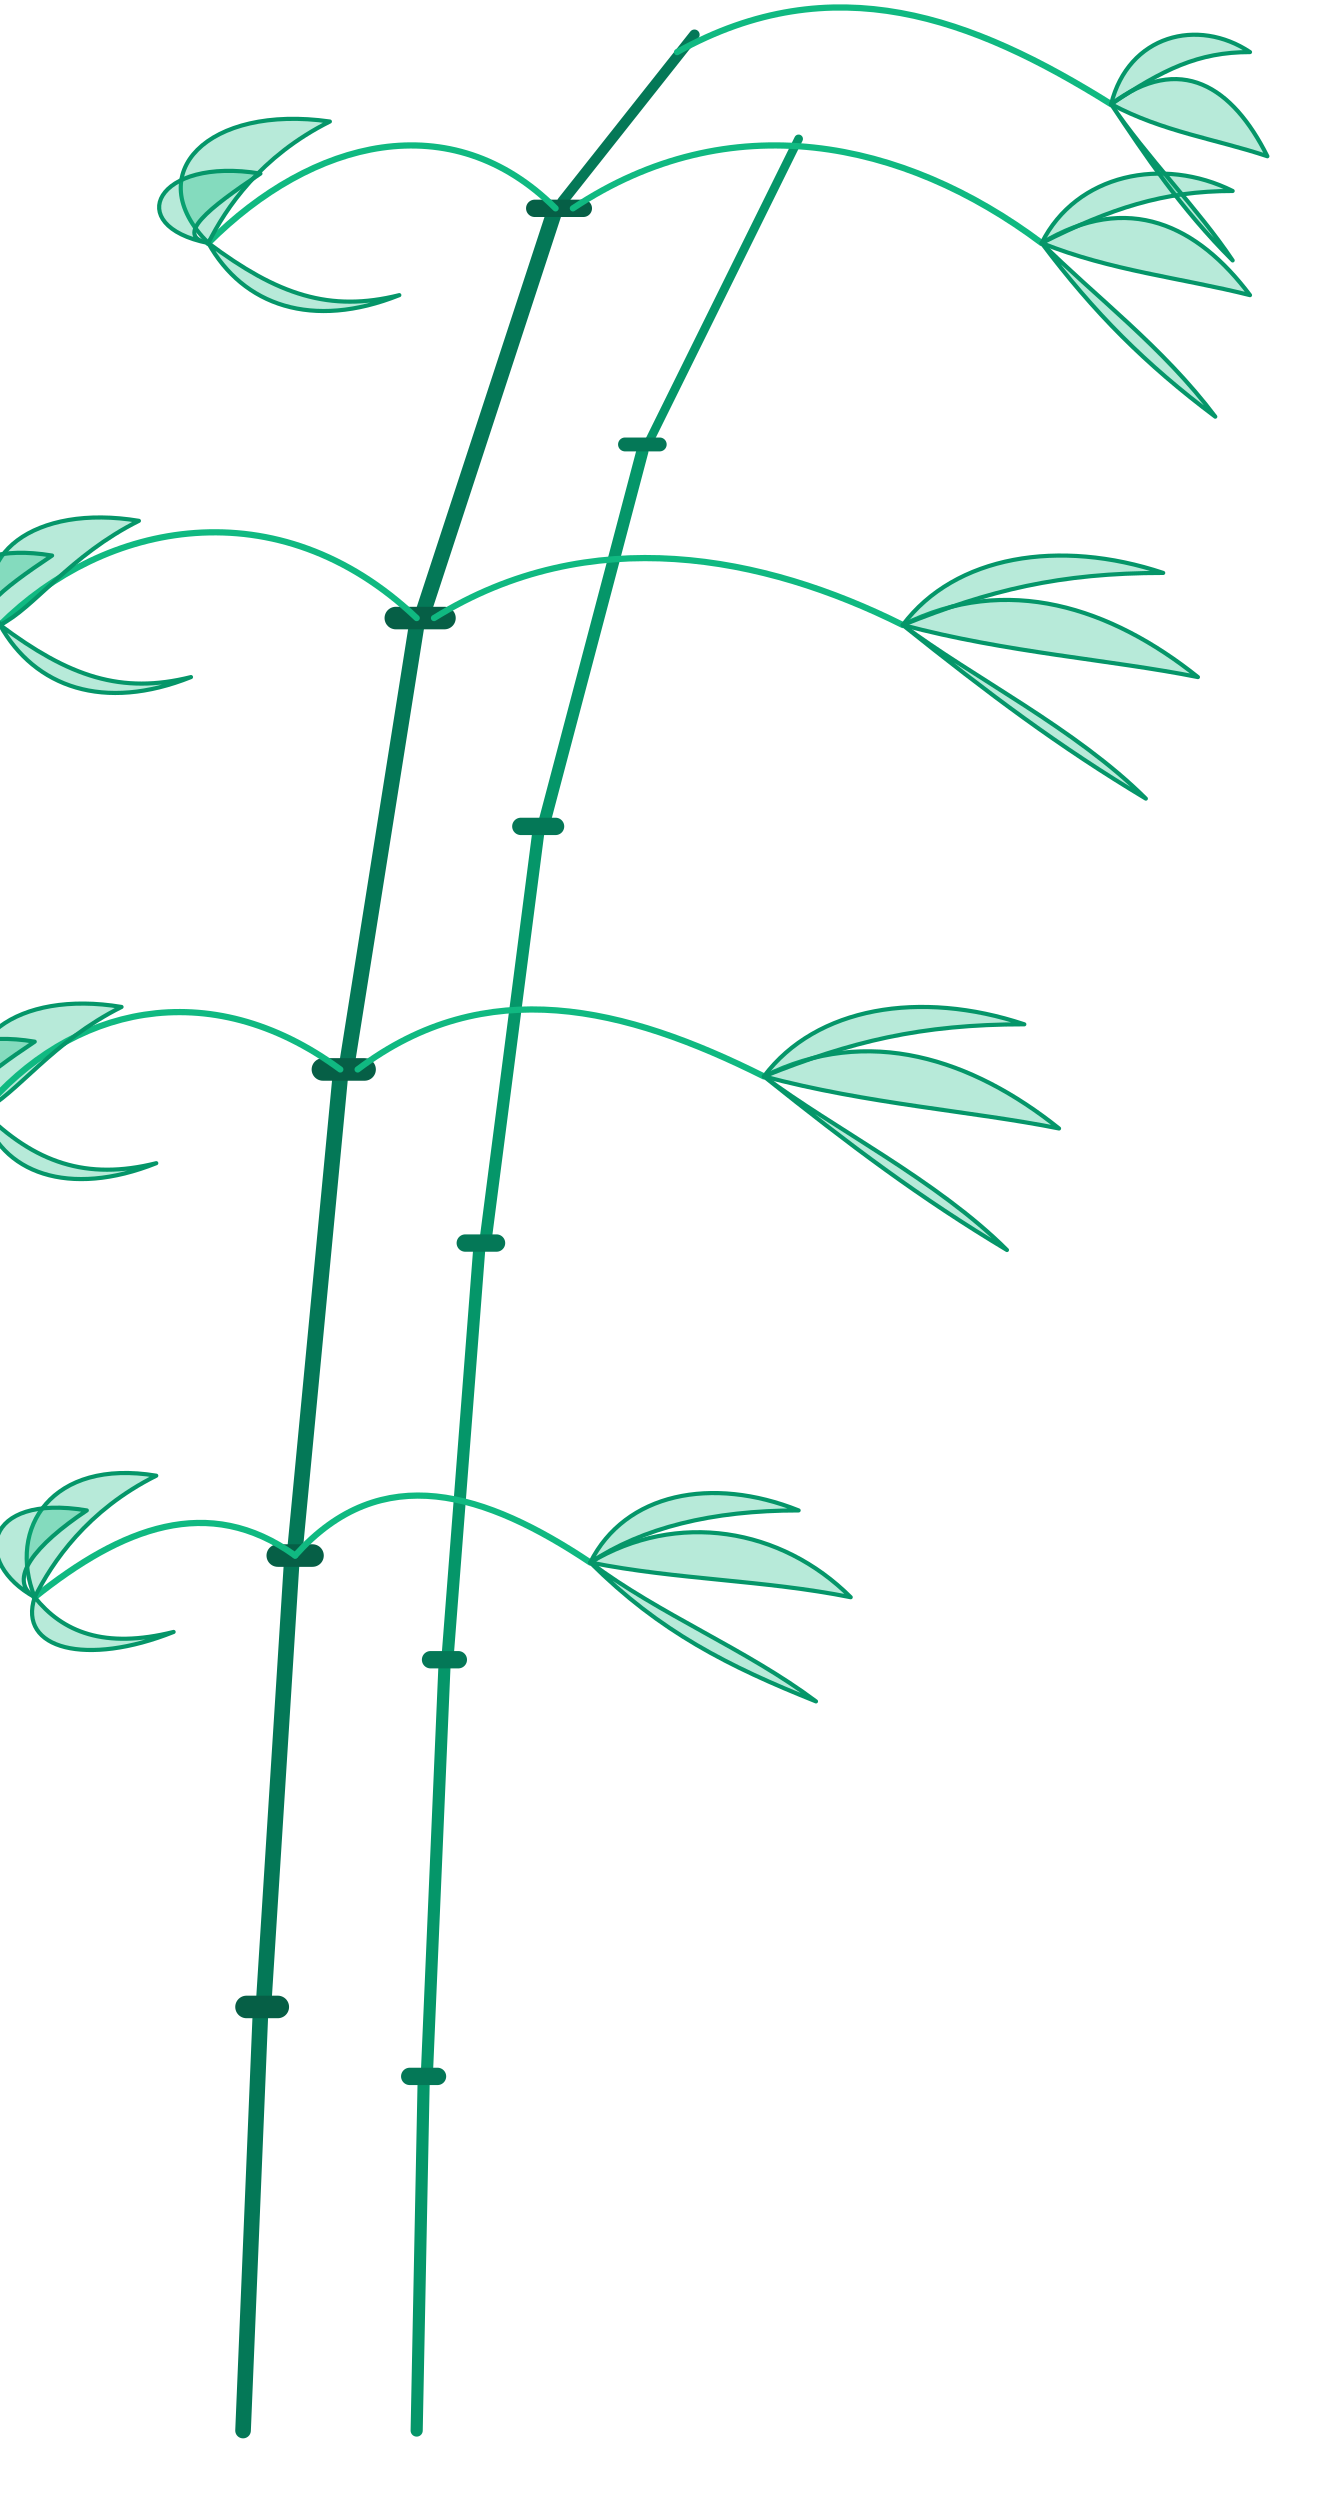
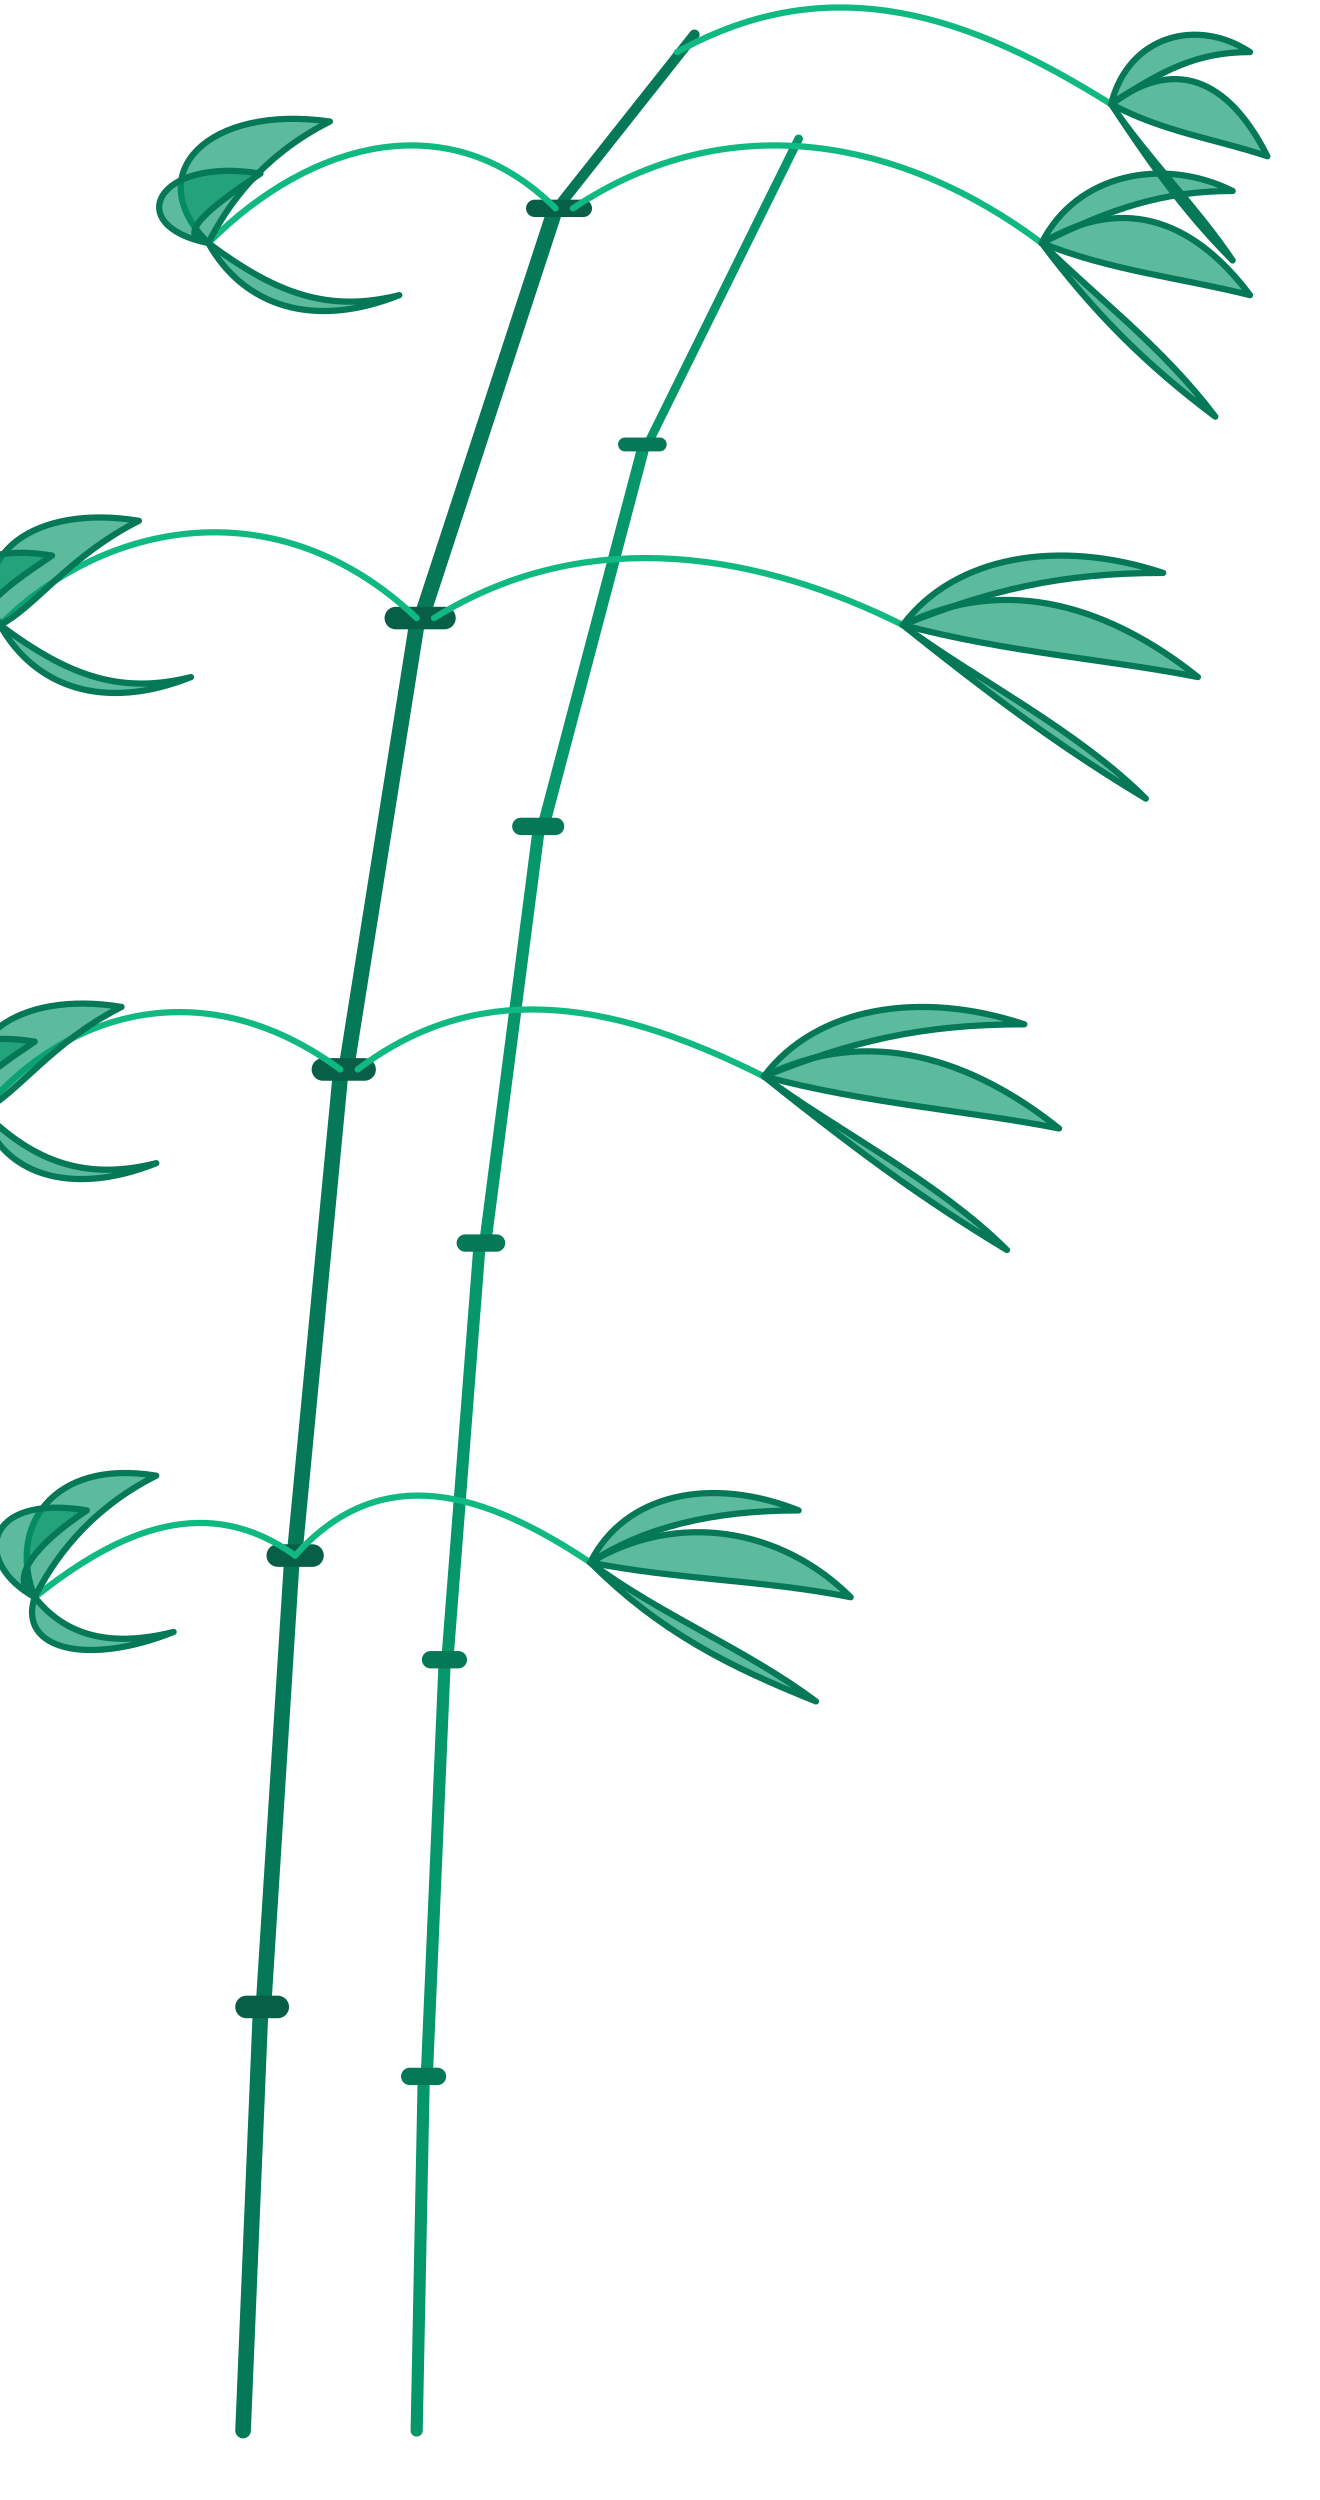
<svg xmlns="http://www.w3.org/2000/svg" viewBox="0 0 380 720" fill="none" stroke="currentColor">
  <g stroke-linecap="round" stroke-linejoin="round">
    <g stroke="#047857" stroke-width="4.5">
      <line x1="70" y1="700" x2="75" y2="580" />
      <line x1="76" y1="576" x2="84" y2="450" />
      <line x1="85" y1="446" x2="98" y2="310" />
      <line x1="100" y1="306" x2="120" y2="180" />
      <line x1="122" y1="176" x2="160" y2="60" />
      <line x1="162" y1="58" x2="200" y2="10" stroke-width="3" />
    </g>
    <g stroke="#065f46" stroke-width="6.5">
      <line x1="71" y1="578" x2="80" y2="578" />
      <line x1="80" y1="448" x2="90" y2="448" />
      <line x1="93" y1="308" x2="105" y2="308" />
      <line x1="114" y1="178" x2="128" y2="178" />
      <line x1="154" y1="60" x2="168" y2="60" stroke-width="5" />
    </g>
    <g stroke="#059669" stroke-width="3.5">
      <line x1="120" y1="700" x2="122" y2="600" />
      <line x1="123" y1="596" x2="128" y2="480" />
      <line x1="129" y1="476" x2="138" y2="360" />
      <line x1="140" y1="356" x2="155" y2="240" />
      <line x1="157" y1="236" x2="185" y2="130" />
      <line x1="187" y1="127" x2="230" y2="40" stroke-width="2.5" />
    </g>
    <g stroke="#047857" stroke-width="5">
      <line x1="118" y1="598" x2="126" y2="598" />
      <line x1="124" y1="478" x2="132" y2="478" />
      <line x1="134" y1="358" x2="143" y2="358" />
      <line x1="150" y1="238" x2="160" y2="238" />
      <line x1="180" y1="128" x2="190" y2="128" stroke-width="4" />
    </g>
    <g stroke="#10b981" stroke-width="1.8">
      <path d="M 85 448 C 60 430, 35 440, 10 460" />
      <path d="M 85 448 C 110 420, 140 430, 170 450" />
      <path d="M 98 308 C 60 280, 20 290, -5 320" />
      <path d="M 103 308 C 140 280, 180 290, 220 310" />
      <path d="M 120 178 C 80 140, 30 150, 0 180" />
      <path d="M 125 178 C 170 150, 220 160, 260 180" />
      <path d="M 160 60 C 130 30, 90 40, 60 70" />
      <path d="M 165 60 C 210 30, 260 40, 300 70" />
      <path d="M 195 15 C 240 -10, 280 5, 320 30" />
    </g>
-     <g fill="#10b981" fill-opacity="0.3" stroke="#059669" stroke-width="1.2">
+     <g fill="#059669" fill-opacity="0.65" stroke="#047857" stroke-width="1.8">
      <path d="M 10 460 C 2 440, 15 420, 45 425 C 25 435, 15 450, 10 460 Z" />
      <path d="M 10 460 C -8 450, -5 430, 25 435 C 10 445, 2 455, 10 460 Z" />
      <path d="M 10 460 C 5 475, 25 480, 50 470 C 30 475, 18 470, 10 460 Z" />
      <path d="M 170 450 C 195 435, 225 440, 245 460 C 220 455, 195 455, 170 450 Z" />
      <path d="M 170 450 C 190 465, 215 475, 235 490 C 210 480, 190 470, 170 450 Z" />
      <path d="M 170 450 C 180 430, 205 425, 230 435 C 205 435, 185 440, 170 450 Z" />
      <path d="M -5 320 C -15 300, 5 285, 35 290 C 15 300, 5 315, -5 320 Z" />
      <path d="M -5 320 C -25 315, -20 295, 10 300 C -5 310, -15 318, -5 320 Z" />
      <path d="M -5 320 C 0 338, 20 345, 45 335 C 25 340, 10 335, -5 320 Z" />
      <path d="M 220 310 C 250 295, 280 305, 305 325 C 280 320, 250 318, 220 310 Z" />
      <path d="M 220 310 C 240 325, 270 340, 290 360 C 265 345, 245 330, 220 310 Z" />
      <path d="M 220 310 C 235 290, 265 285, 295 295 C 265 295, 245 300, 220 310 Z" />
      <path d="M 0 180 C -10 160, 10 145, 40 150 C 20 160, 10 175, 0 180 Z" />
      <path d="M 0 180 C -20 175, -15 155, 15 160 C 0 170, -10 178, 0 180 Z" />
      <path d="M 0 180 C 10 198, 30 205, 55 195 C 35 200, 20 195, 0 180 Z" />
      <path d="M 260 180 C 290 165, 320 175, 345 195 C 320 190, 290 188, 260 180 Z" />
      <path d="M 260 180 C 280 195, 310 210, 330 230 C 305 215, 285 200, 260 180 Z" />
      <path d="M 260 180 C 275 160, 305 155, 335 165 C 305 165, 285 170, 260 180 Z" />
      <path d="M 60 70 C 40 50, 60 30, 95 35 C 75 45, 65 60, 60 70 Z" />
      <path d="M 60 70 C 35 65, 45 45, 75 50 C 60 60, 50 68, 60 70 Z" />
      <path d="M 60 70 C 70 88, 90 95, 115 85 C 95 90, 80 85, 60 70 Z" />
      <path d="M 300 70 C 325 55, 345 65, 360 85 C 340 80, 320 78, 300 70 Z" />
      <path d="M 300 70 C 315 85, 335 100, 350 120 C 330 105, 315 90, 300 70 Z" />
      <path d="M 300 70 C 310 50, 335 45, 355 55 C 335 55, 320 60, 300 70 Z" />
      <path d="M 320 30 C 340 15, 355 25, 365 45 C 350 40, 335 38, 320 30 Z" />
      <path d="M 320 30 C 330 45, 345 60, 355 75 C 340 60, 330 45, 320 30 Z" />
      <path d="M 320 30 C 325 10, 345 5, 360 15 C 345 15, 335 20, 320 30 Z" />
    </g>
  </g>
</svg>
